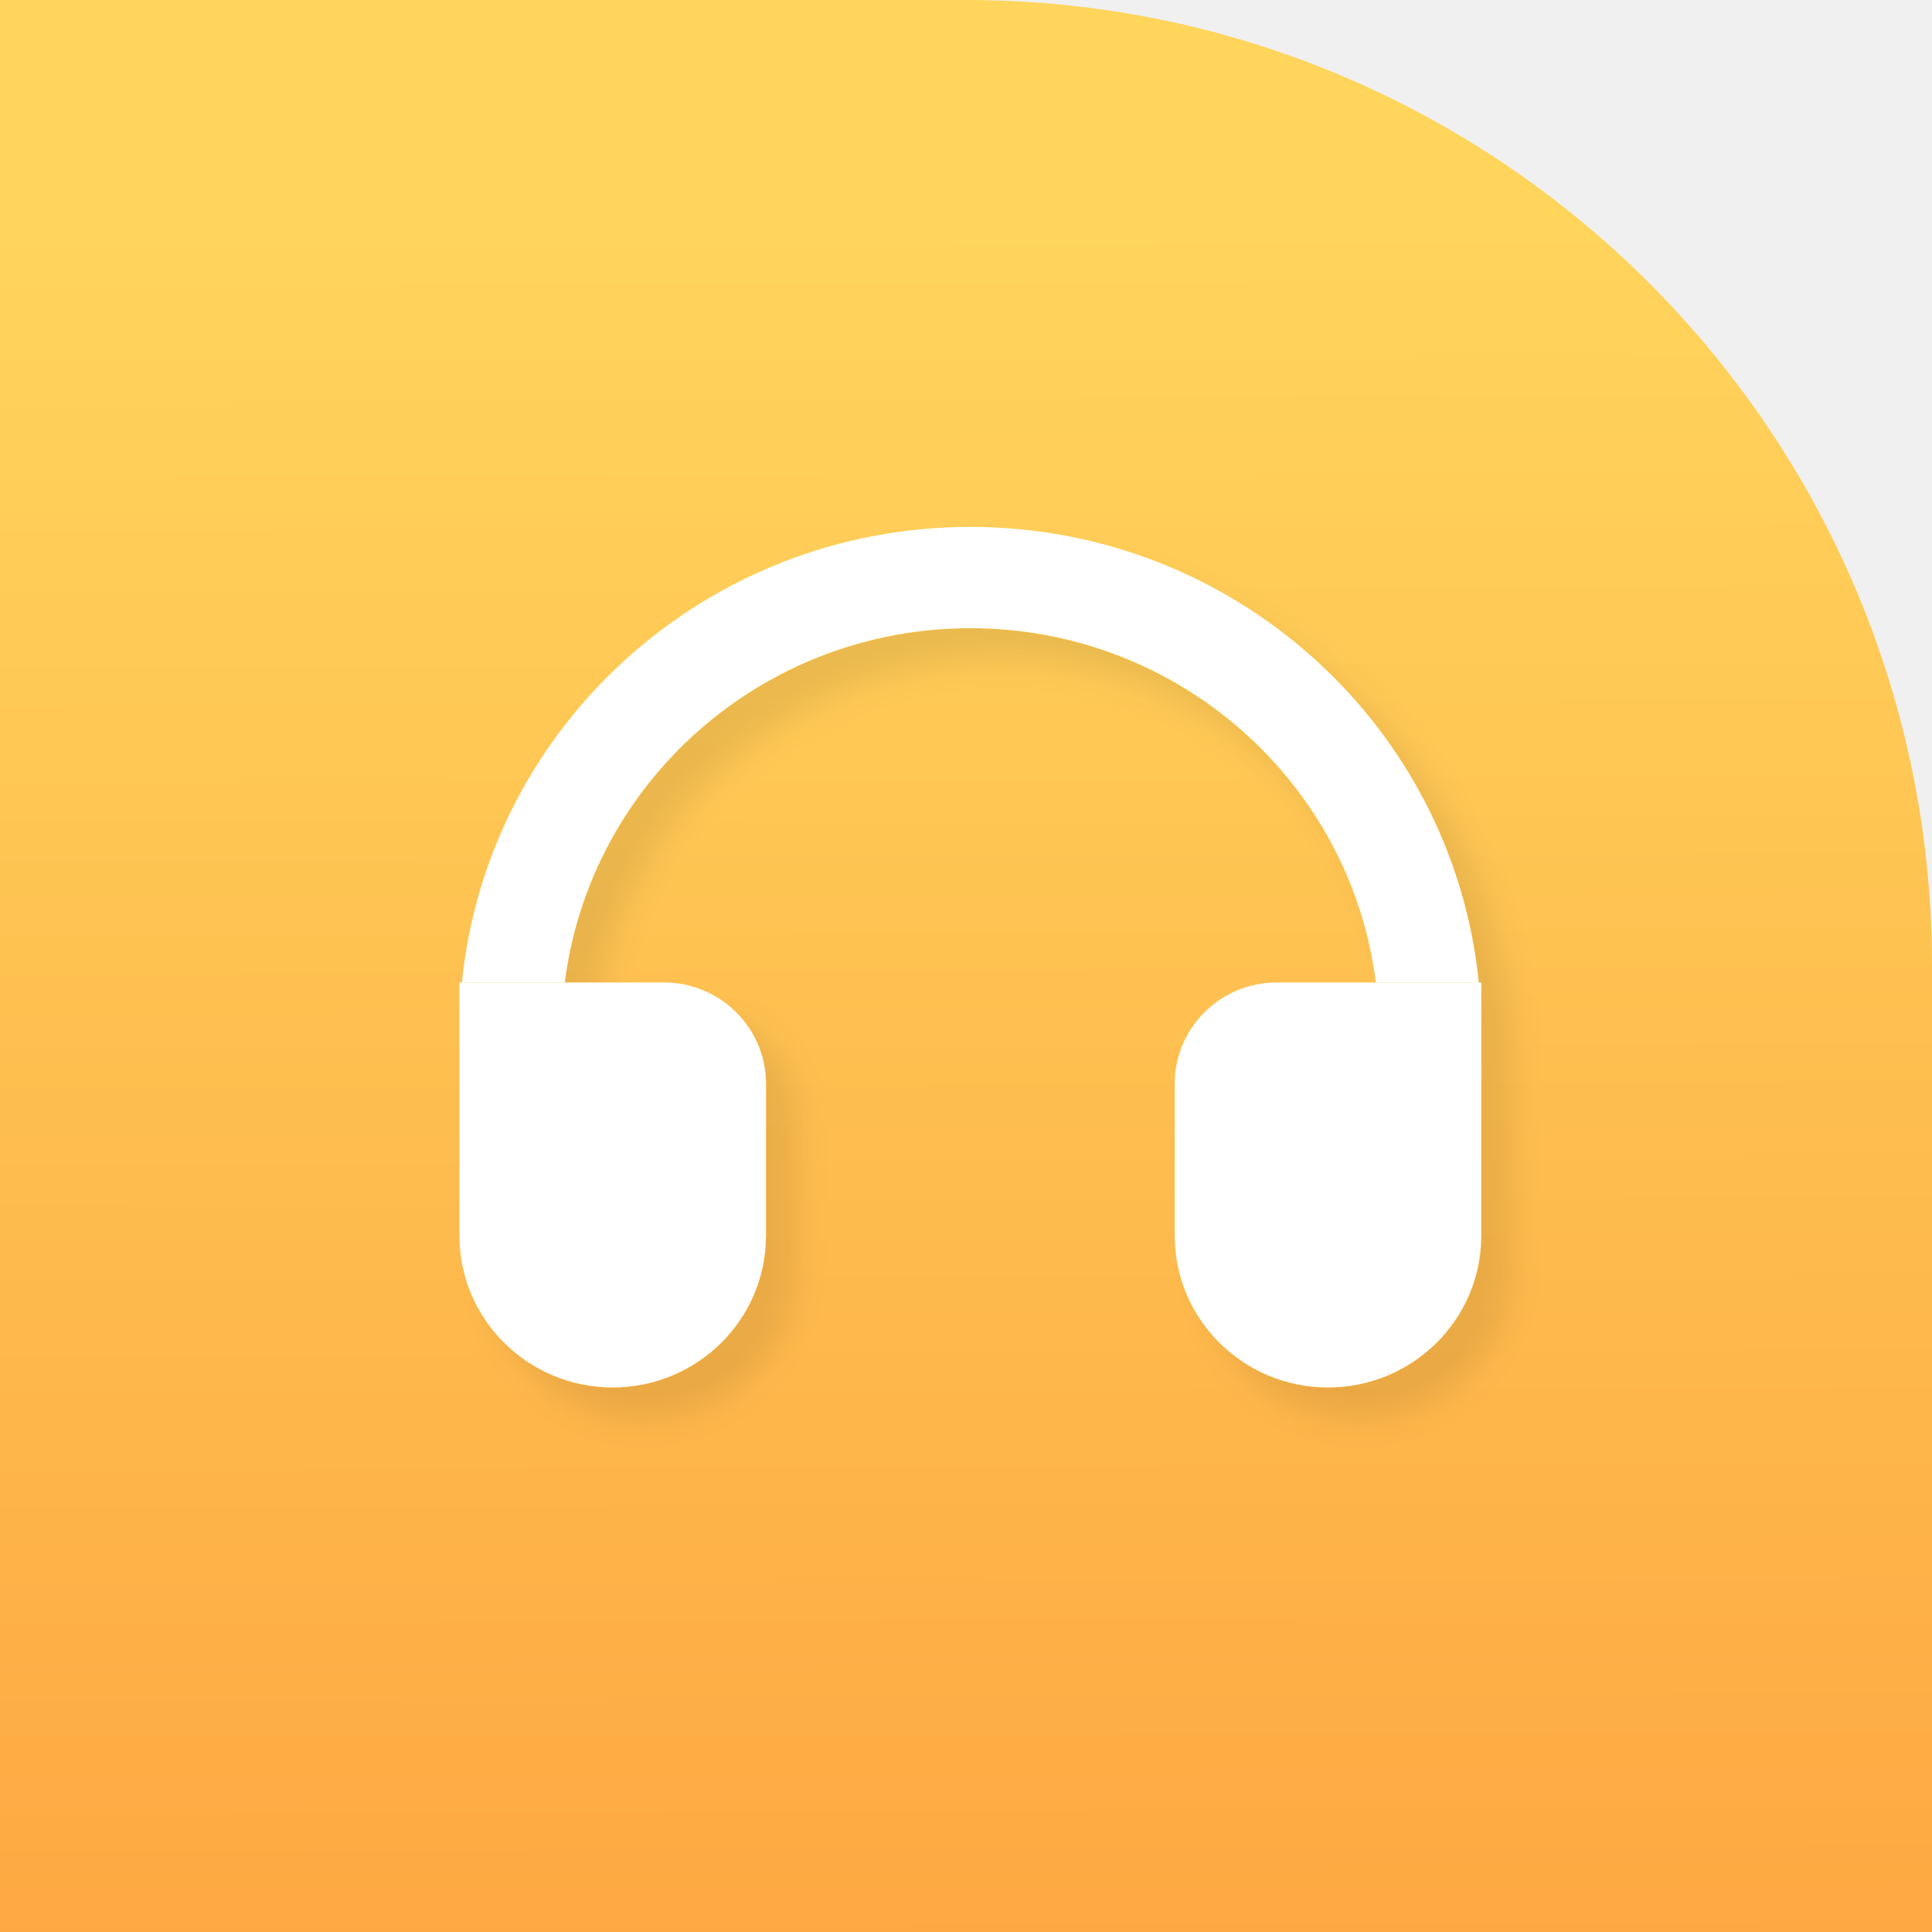
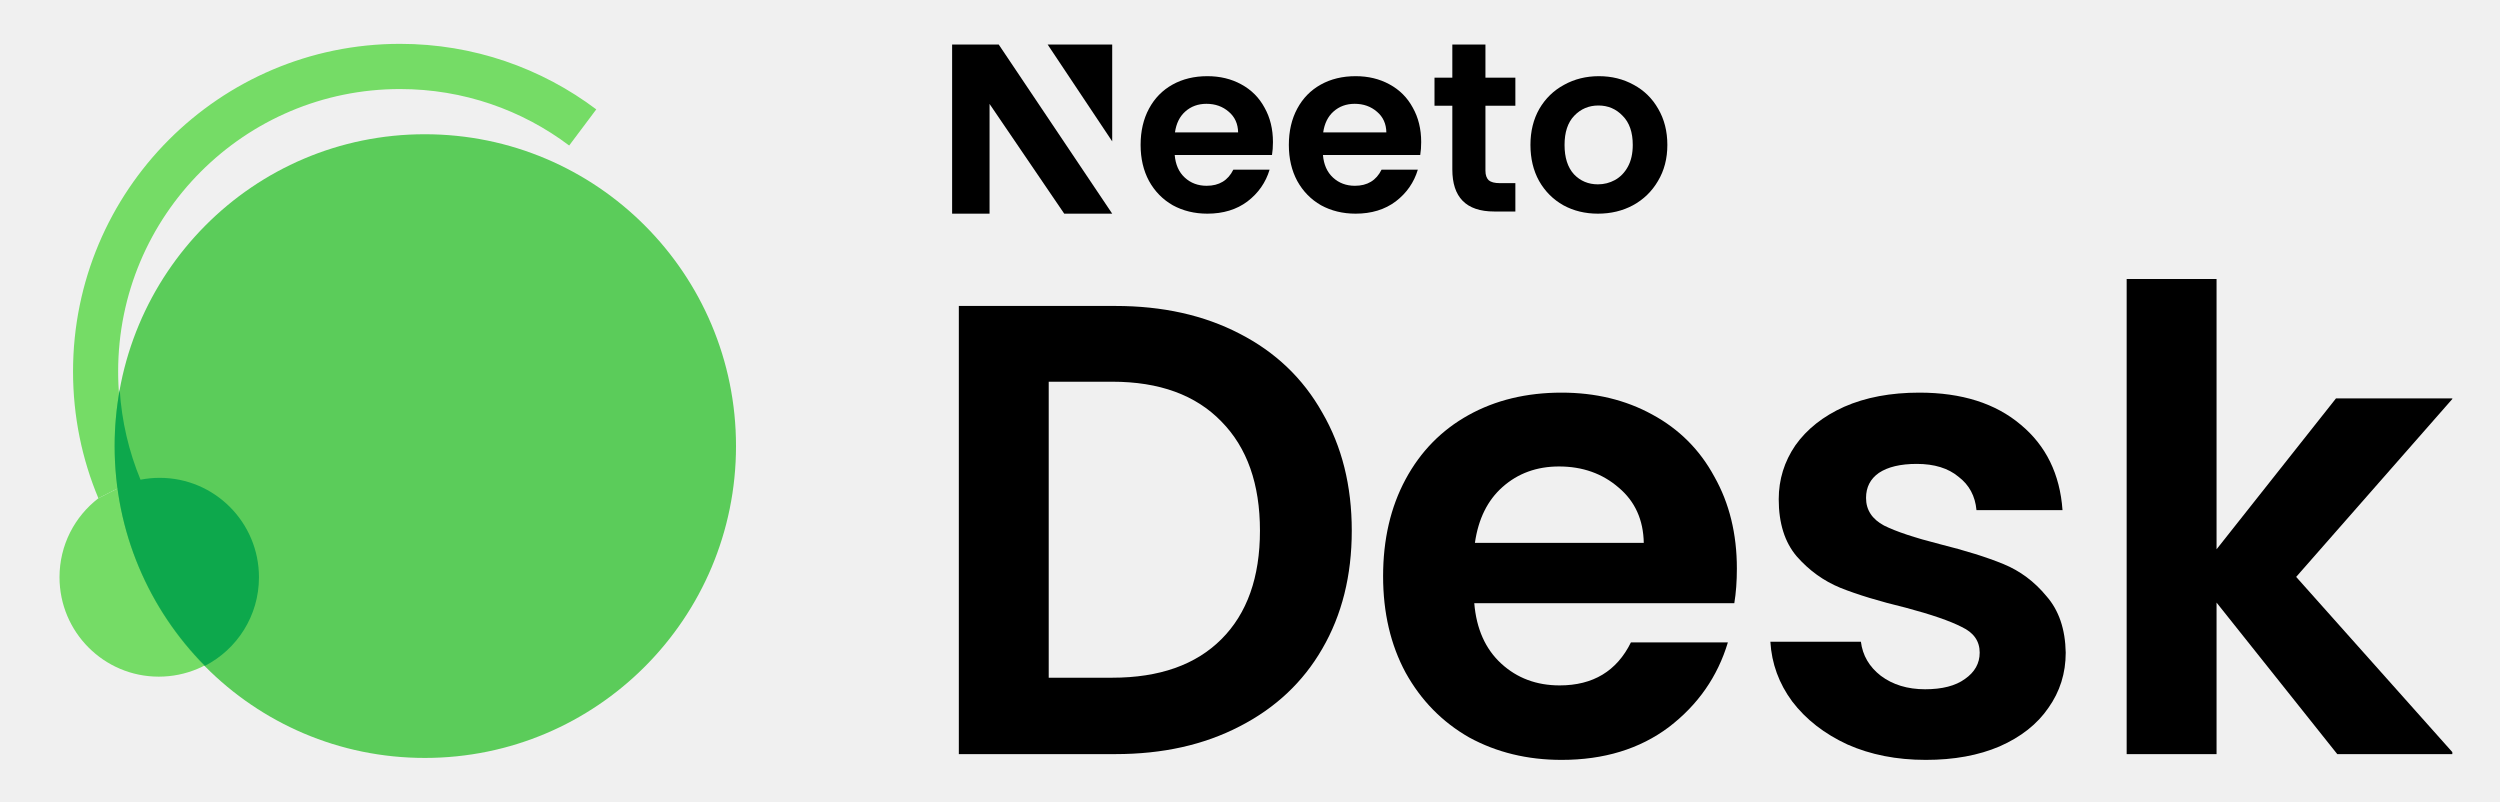
- <svg xmlns="http://www.w3.org/2000/svg" width="40" height="40" viewBox="0 0 40 40" fill="none">
-   <g clip-path="url(#clip0_3083_350)">
-     <path d="M40 20C40 8.954 31.046 0 20 0H0V40H40V20Z" fill="url(#paint0_linear_3083_350)" />
-     <g filter="url(#filter0_d_3083_350)">
-       <path d="M9.511 20.341H13.742C14.911 20.341 15.858 21.28 15.858 22.437V25.581C15.858 27.317 14.437 28.725 12.685 28.725C10.932 28.725 9.511 27.317 9.511 25.581V20.341Z" fill="white" />
-       <path d="M24.321 22.437C24.321 21.28 25.268 20.341 26.436 20.341H30.667V25.581C30.667 27.317 29.247 28.725 27.494 28.725C25.741 28.725 24.321 27.317 24.321 25.581V22.437Z" fill="white" />
-       <path d="M9.563 20.341C10.094 15.045 14.604 10.909 20.089 10.909C25.574 10.909 30.084 15.045 30.615 20.341H28.486C27.966 16.206 24.405 13.005 20.089 13.005C15.774 13.005 12.213 16.206 11.692 20.341H9.563Z" fill="white" />
-     </g>
+ <svg xmlns="http://www.w3.org/2000/svg" width="449" height="144" viewBox="0 0 449 144" fill="none">
+   <g clip-path="url(#clip0_318_35688)">
+     <path d="M46.51 103.679C46.51 113.543 38.352 121.527 28.51 121.527C18.667 121.527 10.688 113.531 10.688 103.667C10.688 97.89 13.425 92.753 17.671 89.489C22.354 87.075 24.61 85.82 28.688 85.82C38.531 85.82 46.51 93.816 46.51 103.679Z" fill="#75DC66" />
+     <path fill-rule="evenodd" clip-rule="evenodd" d="M71.849 15.993C43.887 15.993 21.219 38.709 21.219 66.73C21.219 79.547 25.956 91.246 33.777 100.178L30.733 102.855L25.171 86C21.098 87.75 22.5 87 17.671 89.489C14.739 82.487 13.118 74.797 13.118 66.73C13.118 34.225 39.413 7.875 71.849 7.875C85.066 7.875 97.273 12.255 107.09 19.644L102.224 26.135C93.763 19.765 83.251 15.993 71.849 15.993Z" fill="#75DC66" />
+     <path d="M132.187 80.118C132.187 111.05 107.165 136.125 76.299 136.125C45.432 136.125 20.588 111.062 20.588 80.13C20.588 49.198 45.432 24.11 76.299 24.11C107.165 24.11 132.187 49.186 132.187 80.118Z" fill="#5BCC5A" />
+     <path d="M21.5 70C21.86 75.692 23.155 81.127 25.234 86.155C26.352 85.935 27.506 85.82 28.688 85.82C38.531 85.82 46.51 93.816 46.51 103.679C46.51 110.612 42.568 116.622 36.807 119.582C26.782 109.459 20.588 95.519 20.588 80.13C20.588 76.671 20.901 73.285 21.5 70Z" fill="#0DA84C" />
+   </g>
+   <g clip-path="url(#clip1_318_35688)">
+     <path d="M200.343 54.95C208.799 54.95 216.217 56.602 222.598 59.908C229.056 63.214 234.014 67.941 237.473 74.091C241.01 80.165 242.778 87.237 242.778 95.309C242.778 103.381 241.01 110.453 237.473 116.526C234.014 122.523 229.056 127.174 222.598 130.479C216.217 133.785 208.799 135.438 200.343 135.438H172.207V54.95H200.343ZM199.766 121.716C208.222 121.716 214.757 119.409 219.369 114.797C223.982 110.184 226.288 103.688 226.288 95.309C226.288 86.93 223.982 80.395 219.369 75.706C214.757 70.94 208.222 68.556 199.766 68.556H188.35V121.716H199.766Z" fill="black" />
+     <path d="M311.942 102.112C311.942 104.419 311.788 106.494 311.481 108.339H264.779C265.163 112.952 266.778 116.565 269.622 119.179C272.467 121.792 275.964 123.099 280.116 123.099C286.112 123.099 290.378 120.524 292.915 115.373H310.327C308.482 121.523 304.946 126.597 299.719 130.595C294.491 134.515 288.072 136.476 280.462 136.476C274.312 136.476 268.777 135.13 263.857 132.44C259.013 129.672 255.208 125.79 252.441 120.793C249.75 115.796 248.405 110.031 248.405 103.496C248.405 96.885 249.75 91.081 252.441 86.084C255.131 81.087 258.898 77.243 263.741 74.553C268.584 71.862 274.158 70.517 280.462 70.517C286.535 70.517 291.954 71.824 296.721 74.437C301.564 77.051 305.292 80.78 307.906 85.623C310.597 90.389 311.942 95.885 311.942 102.112ZM295.222 97.5C295.145 93.349 293.646 90.043 290.724 87.583C287.803 85.046 284.228 83.778 280 83.778C276.003 83.778 272.62 85.008 269.853 87.468C267.162 89.851 265.509 93.195 264.894 97.5H295.222Z" fill="black" />
+     <path d="M345.865 136.476C340.638 136.476 335.948 135.553 331.797 133.708C327.646 131.786 324.34 129.211 321.88 125.982C319.497 122.753 318.19 119.179 317.96 115.258H334.219C334.526 117.718 335.718 119.755 337.793 121.37C339.946 122.984 342.598 123.791 345.75 123.791C348.825 123.791 351.208 123.176 352.899 121.946C354.668 120.716 355.552 119.14 355.552 117.218C355.552 115.143 354.475 113.605 352.323 112.606C350.247 111.53 346.903 110.376 342.291 109.146C337.524 107.993 333.604 106.802 330.529 105.572C327.531 104.342 324.917 102.458 322.688 99.921C320.535 97.385 319.459 93.964 319.459 89.659C319.459 86.122 320.458 82.894 322.457 79.972C324.533 77.051 327.454 74.745 331.221 73.054C335.064 71.362 339.562 70.517 344.712 70.517C352.323 70.517 358.396 72.439 362.932 76.282C367.467 80.049 369.966 85.161 370.427 91.619H354.975C354.744 89.082 353.668 87.083 351.746 85.623C349.901 84.085 347.403 83.316 344.251 83.316C341.33 83.316 339.062 83.855 337.448 84.931C335.91 86.007 335.141 87.506 335.141 89.428C335.141 91.581 336.218 93.233 338.37 94.386C340.523 95.463 343.867 96.577 348.402 97.731C353.015 98.884 356.82 100.075 359.818 101.305C362.816 102.535 365.392 104.457 367.544 107.071C369.773 109.608 370.927 112.99 371.003 117.218C371.003 120.908 369.966 124.214 367.89 127.135C365.891 130.056 362.97 132.363 359.126 134.054C355.359 135.668 350.939 136.476 345.865 136.476Z" fill="black" />
+     <path d="M419.772 135.438L398.093 108.224V135.438H381.949V50.106H398.093V98.653L419.541 71.555H440.528L412.392 103.611L440.759 135.438H419.772Z" fill="black" />
+     <path d="M228.622 25.51C228.622 26.373 228.564 27.15 228.449 27.841H210.978C211.122 29.568 211.726 30.921 212.79 31.899C213.854 32.878 215.163 33.367 216.716 33.367C218.959 33.367 220.555 32.403 221.504 30.474H228.018C227.327 32.777 226.005 34.677 224.049 36.173C222.094 37.641 219.692 38.375 216.845 38.375C214.544 38.375 212.474 37.871 210.633 36.864C208.822 35.828 207.398 34.374 206.363 32.504C205.356 30.633 204.853 28.474 204.853 26.028C204.853 23.552 205.356 21.38 206.363 19.509C207.369 17.638 208.778 16.199 210.59 15.191C212.402 14.184 214.487 13.681 216.845 13.681C219.117 13.681 221.144 14.17 222.927 15.148C224.739 16.127 226.134 17.523 227.112 19.336C228.118 21.12 228.622 23.178 228.622 25.51ZM222.367 23.783C222.338 22.229 221.777 20.991 220.684 20.07C219.592 19.12 218.254 18.645 216.673 18.645C215.177 18.645 213.912 19.106 212.877 20.027C211.87 20.919 211.252 22.171 211.022 23.783H222.367Z" fill="black" />
+     <path d="M255.245 25.51C255.245 26.373 255.188 27.15 255.073 27.841H237.602C237.746 29.568 238.35 30.921 239.414 31.899C240.478 32.878 241.787 33.367 243.34 33.367C245.583 33.367 247.179 32.403 248.128 30.474H254.641C253.951 32.777 252.628 34.677 250.673 36.173C248.717 37.641 246.316 38.375 243.469 38.375C241.168 38.375 239.098 37.871 237.257 36.864C235.445 35.828 234.022 34.374 232.987 32.504C231.98 30.633 231.477 28.474 231.477 26.028C231.477 23.552 231.98 21.38 232.987 19.509C233.993 17.638 235.402 16.199 237.214 15.191C239.026 14.184 241.111 13.681 243.469 13.681C245.741 13.681 247.768 14.17 249.551 15.148C251.363 16.127 252.758 17.523 253.736 19.336C254.742 21.12 255.245 23.178 255.245 25.51ZM248.99 23.783C248.962 22.229 248.401 20.991 247.308 20.07C246.215 19.12 244.878 18.645 243.296 18.645C241.801 18.645 240.536 19.106 239.5 20.027C238.494 20.919 237.875 22.171 237.645 23.783H248.99Z" fill="black" />
+     <path d="M266.785 18.987V30.662C266.785 31.467 266.997 32 267.371 32.374C267.774 32.719 268.435 32.892 269.356 32.892H272.16V37.986H268.364C263.273 37.986 260.838 35.383 260.838 30.433V18.987H257.636V13.951H260.838V8H266.785V13.951H272.16V18.987H266.785Z" fill="black" />
+     <path d="M286.989 38.375C284.689 38.375 282.618 37.871 280.778 36.864C278.937 35.828 277.485 34.374 276.421 32.504C275.385 30.633 274.868 28.474 274.868 26.028C274.868 23.581 275.4 21.423 276.464 19.552C277.557 17.681 279.038 16.242 280.907 15.235C282.776 14.199 284.861 13.681 287.162 13.681C289.463 13.681 291.548 14.199 293.417 15.235C295.286 16.242 296.753 17.681 297.817 19.552C298.91 21.423 299.456 23.581 299.456 26.028C299.456 28.474 298.895 30.633 297.774 32.504C296.681 34.374 295.185 35.828 293.287 36.864C291.418 37.871 289.319 38.375 286.989 38.375ZM286.989 33.108C288.082 33.108 289.103 32.849 290.052 32.331C291.03 31.784 291.806 30.978 292.382 29.913C292.957 28.848 293.244 27.553 293.244 26.028C293.244 23.754 292.64 22.013 291.432 20.804C290.253 19.566 288.801 18.948 287.076 18.948C285.35 18.948 283.898 19.566 282.719 20.804C281.568 22.013 280.993 23.754 280.993 26.028C280.993 28.302 281.554 30.057 282.676 31.295C283.826 32.504 285.264 33.108 286.989 33.108Z" fill="black" />
+     <path d="M199.752 8H188.159L199.752 25.39V8Z" fill="black" />
+     <path d="M171 38.375L171 8H179.372L199.752 38.375H191.136L177.724 18.666V38.375H171Z" fill="black" />
  </g>
  <defs>
-     <filter id="filter0_d_3083_350" x="9.511" y="10.909" width="22.44" height="19.099" filterUnits="userSpaceOnUse" color-interpolation-filters="sRGB">
-       <feFlood flood-opacity="0" result="BackgroundImageFix" />
-       <feColorMatrix in="SourceAlpha" type="matrix" values="0 0 0 0 0 0 0 0 0 0 0 0 0 0 0 0 0 0 127 0" result="hardAlpha" />
-       <feOffset dx="0.642" dy="0.642" />
-       <feGaussianBlur stdDeviation="0.321" />
-       <feComposite in2="hardAlpha" operator="out" />
-       <feColorMatrix type="matrix" values="0 0 0 0 0 0 0 0 0 0 0 0 0 0 0 0 0 0 0.08 0" />
-       <feBlend mode="normal" in2="BackgroundImageFix" result="effect1_dropShadow_3083_350" />
-       <feBlend mode="normal" in="SourceGraphic" in2="effect1_dropShadow_3083_350" result="shape" />
-     </filter>
-     <linearGradient id="paint0_linear_3083_350" x1="21.308" y1="56.075" x2="21.122" y2="4.673" gradientUnits="userSpaceOnUse">
-       <stop stop-color="#FD9437" />
-       <stop offset="1" stop-color="#FFD55C" />
-     </linearGradient>
-     <clipPath id="clip0_3083_350">
-       <rect width="40" height="40" fill="white" />
+     <clipPath id="clip0_318_35688">
+       <rect width="128.25" height="128.25" fill="white" transform="translate(7.3125 7.875)" />
+     </clipPath>
+     <clipPath id="clip1_318_35688">
+       <rect width="277.312" height="144" fill="white" transform="translate(163.125)" />
    </clipPath>
  </defs>
</svg>
